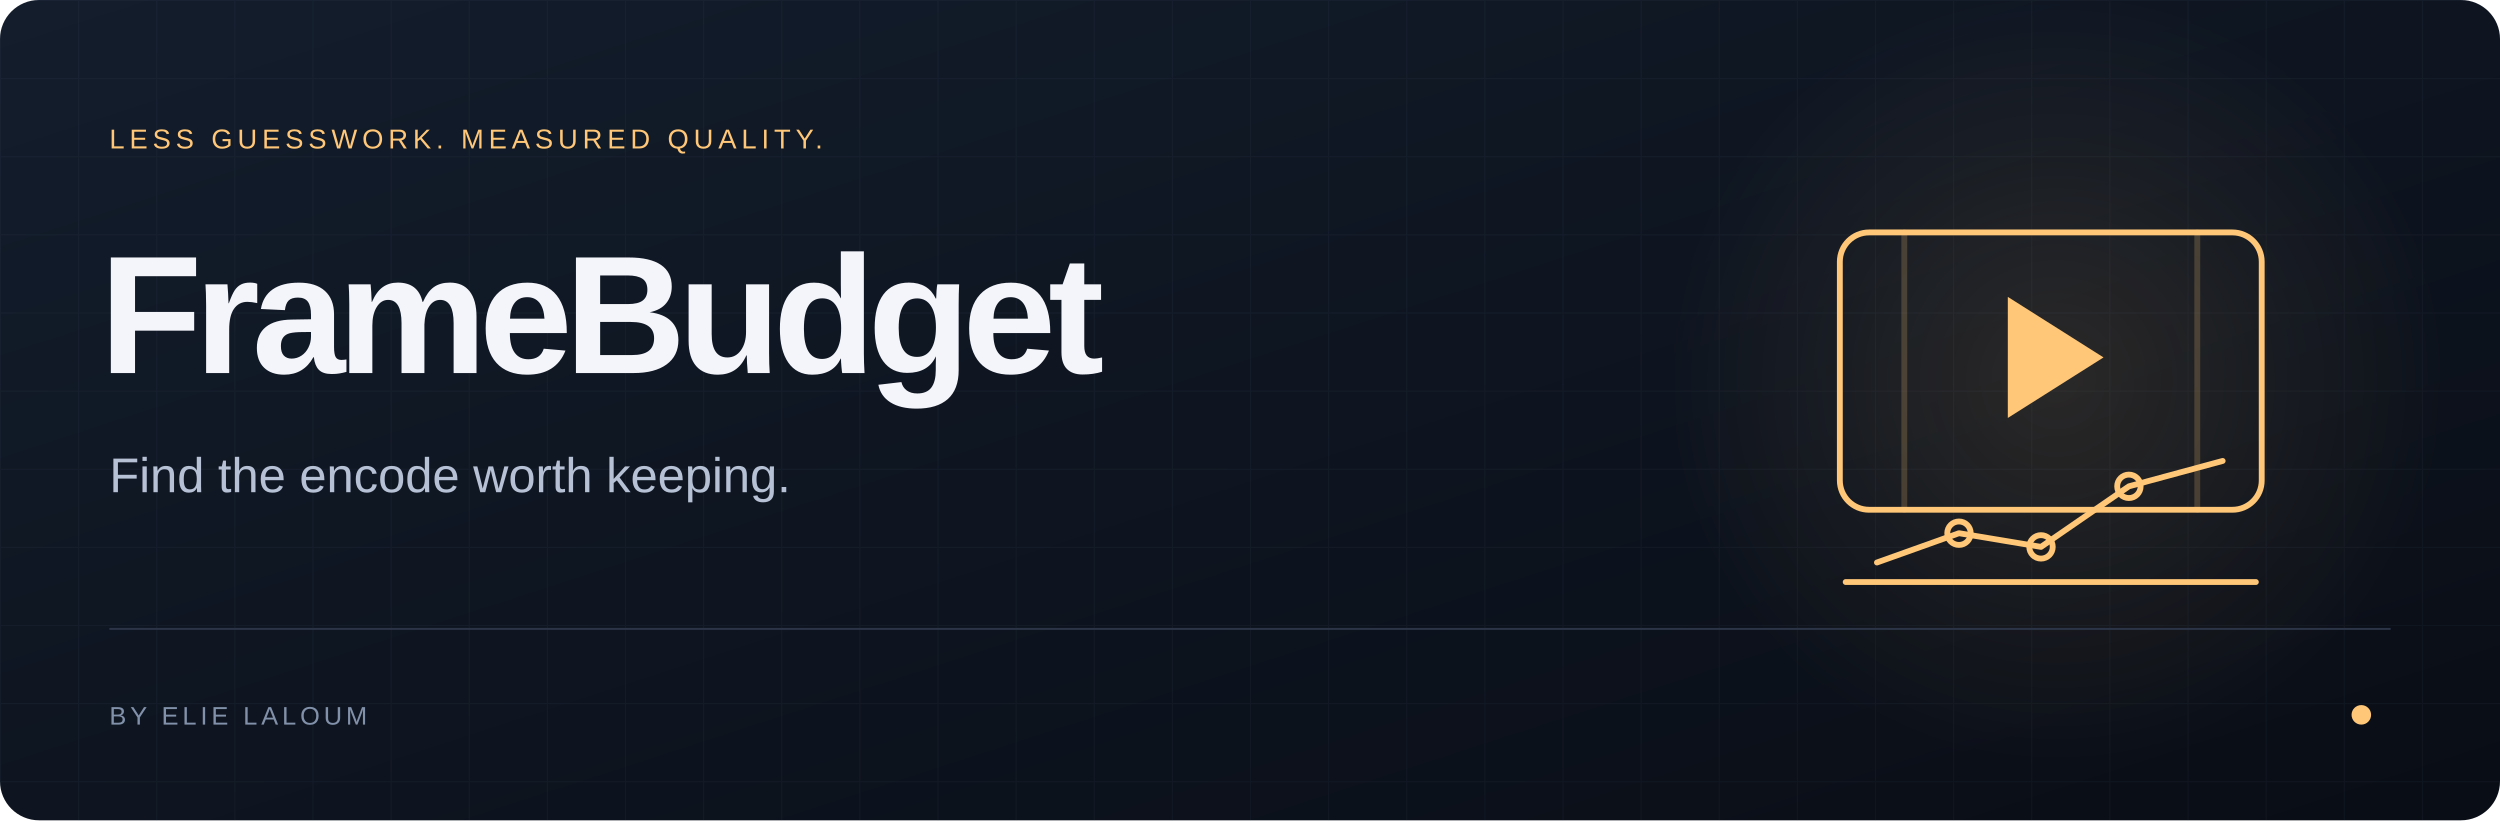
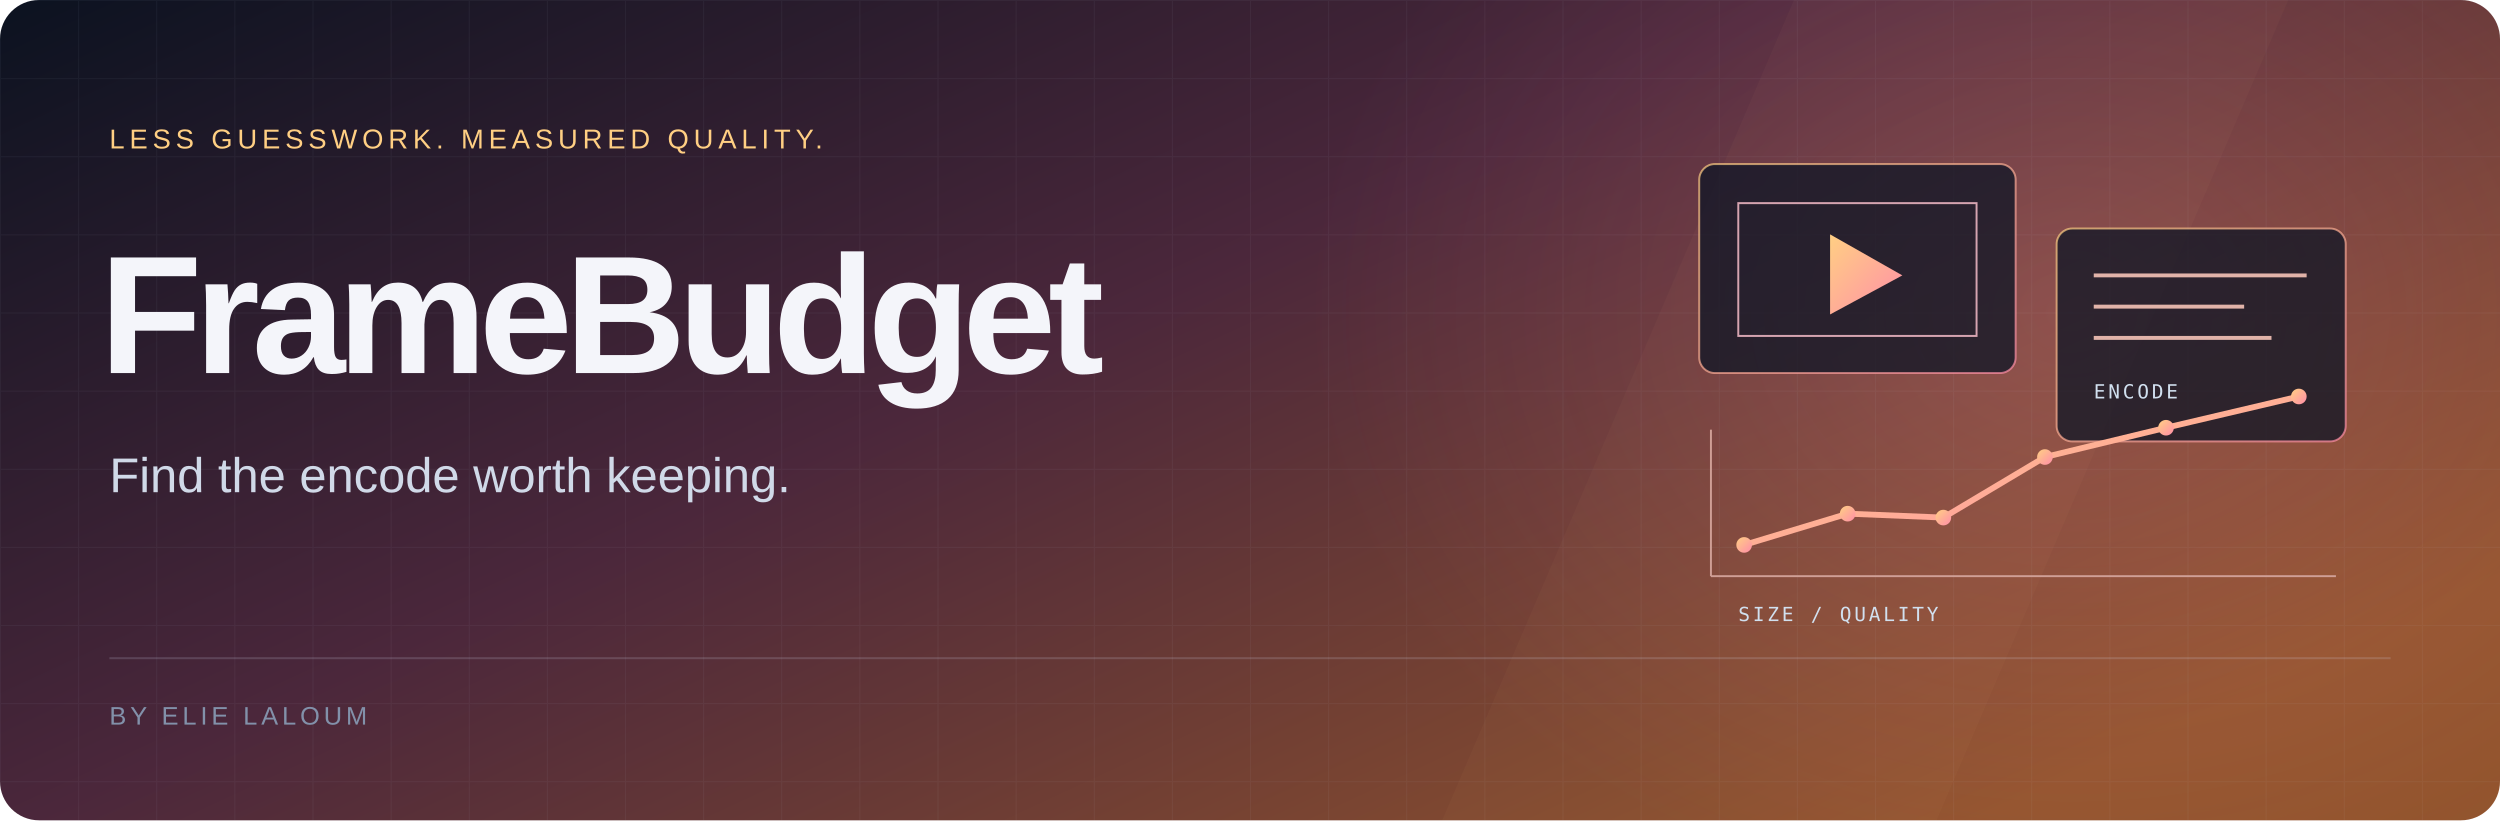
<svg xmlns="http://www.w3.org/2000/svg" width="1280" height="420" viewBox="0 0 1280 420">
  <defs>
-     <linearGradient id="bg" x2="1" y2="1">
-       <stop stop-color="#131d2c" />
-       <stop offset="1" stop-color="#090d15" />
+     <linearGradient id="bg" x1="0" y1="0" x2="1" y2=".7">
+       <stop stop-color="#0b1220" />
+       <stop offset=".48" stop-color="#4b273b" />
+       <stop offset="1" stop-color="#92542d" />
    </linearGradient>
-     <radialGradient id="glow">
-       <stop stop-color="#ffc777" stop-opacity=".12" />
-       <stop offset="1" stop-color="#ffc777" stop-opacity="0" />
+     <linearGradient id="ink" x1="0" y1="0" x2="1" y2="1">
+       <stop stop-color="#ffcf83" />
+       <stop offset="1" stop-color="#ff8ea8" />
+     </linearGradient>
+     <radialGradient id="halo">
+       <stop stop-color="#ff8ea8" stop-opacity=".2" />
+       <stop offset="1" stop-color="#ff8ea8" stop-opacity="0" />
    </radialGradient>
    <pattern id="grid" width="40" height="40" patternUnits="userSpaceOnUse">
-       <path d="M40 0H0V40" fill="none" stroke="#637591" stroke-opacity=".075" />
+       <path d="M40 0H0V40" fill="none" stroke="#d3def5" stroke-opacity=".045" />
    </pattern>
+     <clipPath id="edge">
+       <rect width="1280" height="420" rx="20" />
+     </clipPath>
  </defs>
-   <rect width="1280" height="420" rx="20" fill="url(#bg)" />
-   <rect width="1280" height="420" rx="20" fill="url(#grid)" />
-   <circle cx="1053" cy="195" r="200" fill="url(#glow)" />
-   <text x="56" y="76" fill="#ffc777" font-family="Arial,sans-serif" font-size="14" letter-spacing="2.5">LESS GUESSWORK. MEASURED QUALITY.</text>
-   <text x="51" y="191" fill="#f4f5fa" font-family="Arial,sans-serif" font-size="86" font-weight="700" letter-spacing="-4">FrameBudget</text>
-   <text x="56" y="252" fill="#b6c1d5" font-family="Arial,sans-serif" font-size="25">Find the encode worth keeping.</text>
-   <g transform="translate(1050 198)" color="#ffc777" stroke="#ffc777" stroke-width="3" stroke-linecap="round" stroke-linejoin="round" fill="none">
-     <rect x="-108" y="-79" width="216" height="142" rx="15" />
-     <path d="m-22-46 49 31-49 31z" fill="currentColor" stroke="none" />
-     <path d="M-105 100h210M-89 90l42-15 42 7 45-31 48-13" />
-     <circle cx="-47" cy="75" r="6" />
-     <circle cx="-5" cy="82" r="6" />
-     <circle cx="40" cy="51" r="6" />
-     <path d="M-75-79v142M75-79v142" opacity=".2" />
+   <g clip-path="url(#edge)">
+     <rect width="1280" height="420" fill="url(#bg)" />
+     <ellipse cx="1060" cy="160" rx="390" ry="310" fill="url(#halo)" />
+     <path d="M940-50 717 470H970L1193-50Z" fill="#ffcf83" opacity=".035" />
+     <rect width="1280" height="420" fill="url(#grid)" />
+     <text x="56" y="76" fill="#ffcf83" font-family="Arial,sans-serif" font-size="14" letter-spacing="2.5">LESS GUESSWORK. MEASURED QUALITY.</text>
+     <text x="51" y="191" fill="#f4f5fa" font-family="Arial,sans-serif" font-size="86" font-weight="700" letter-spacing="-4">FrameBudget</text>
+     <text x="56" y="252" fill="#d0d9e8" font-family="Arial,sans-serif" font-size="25">Find the encode worth keeping.</text>
+     <g transform="translate(1035 190)">
+       <rect x="-165" y="-106" width="162" height="107" rx="8" fill="#0c1525" fill-opacity=".75" stroke="url(#ink)" stroke-opacity=".7" />
+       <path d="M-145-86H-23V-18H-145Z" fill="none" stroke="#d5a4b0" stroke-width="1" />
+       <path d="M-98-70-61-49-98-29Z" fill="url(#ink)" />
+       <rect x="18" y="-73" width="148" height="109" rx="8" fill="#0c1525" fill-opacity=".75" stroke="url(#ink)" stroke-opacity=".7" />
+       <path d="M37-49H146M37-33H114M37-17H128" fill="none" stroke="#e1b3a9" stroke-width="2" />
+       <text x="37" y="14" fill="#d1e0ef" font-family="monospace" font-size="10" letter-spacing="1.4">ENCODE</text>
+       <path d="M-159 105V30M-159 105H161" fill="none" stroke="#cf9f96" stroke-width="1" />
+       <path d="M-142 89-89 73-40 75 12 44 74 29 142 13" fill="none" stroke="url(#ink)" stroke-width="3" />
+       <circle cx="-142" cy="89" r="4" fill="url(#ink)" />
+       <circle cx="-89" cy="73" r="4" fill="url(#ink)" />
+       <circle cx="-40" cy="75" r="4" fill="url(#ink)" />
+       <circle cx="12" cy="44" r="4" fill="url(#ink)" />
+       <circle cx="74" cy="29" r="4" fill="url(#ink)" />
+       <circle cx="142" cy="13" r="4" fill="url(#ink)" />
+       <text x="-145" y="128" fill="#d1e0ef" font-family="monospace" font-size="10" letter-spacing="1.4">SIZE / QUALITY</text>
+     </g>
+     <path d="M56 337H1224" stroke="#d3def5" stroke-opacity=".17" />
+     <text x="56" y="371" fill="#8291aa" font-family="Arial,sans-serif" font-size="13" letter-spacing="2">BY ELIE LALOUM</text>
+     <path d="M1165 366H1224" stroke="url(#ink)" stroke-width="3" />
  </g>
-   <path d="M56 322H1224" stroke="#2b3547" />
-   <text x="56" y="371" fill="#8291aa" font-family="Arial,sans-serif" font-size="13" letter-spacing="2">BY ELIE LALOUM</text>
-   <circle cx="1209" cy="366" r="5" fill="#ffc777" />
</svg>
